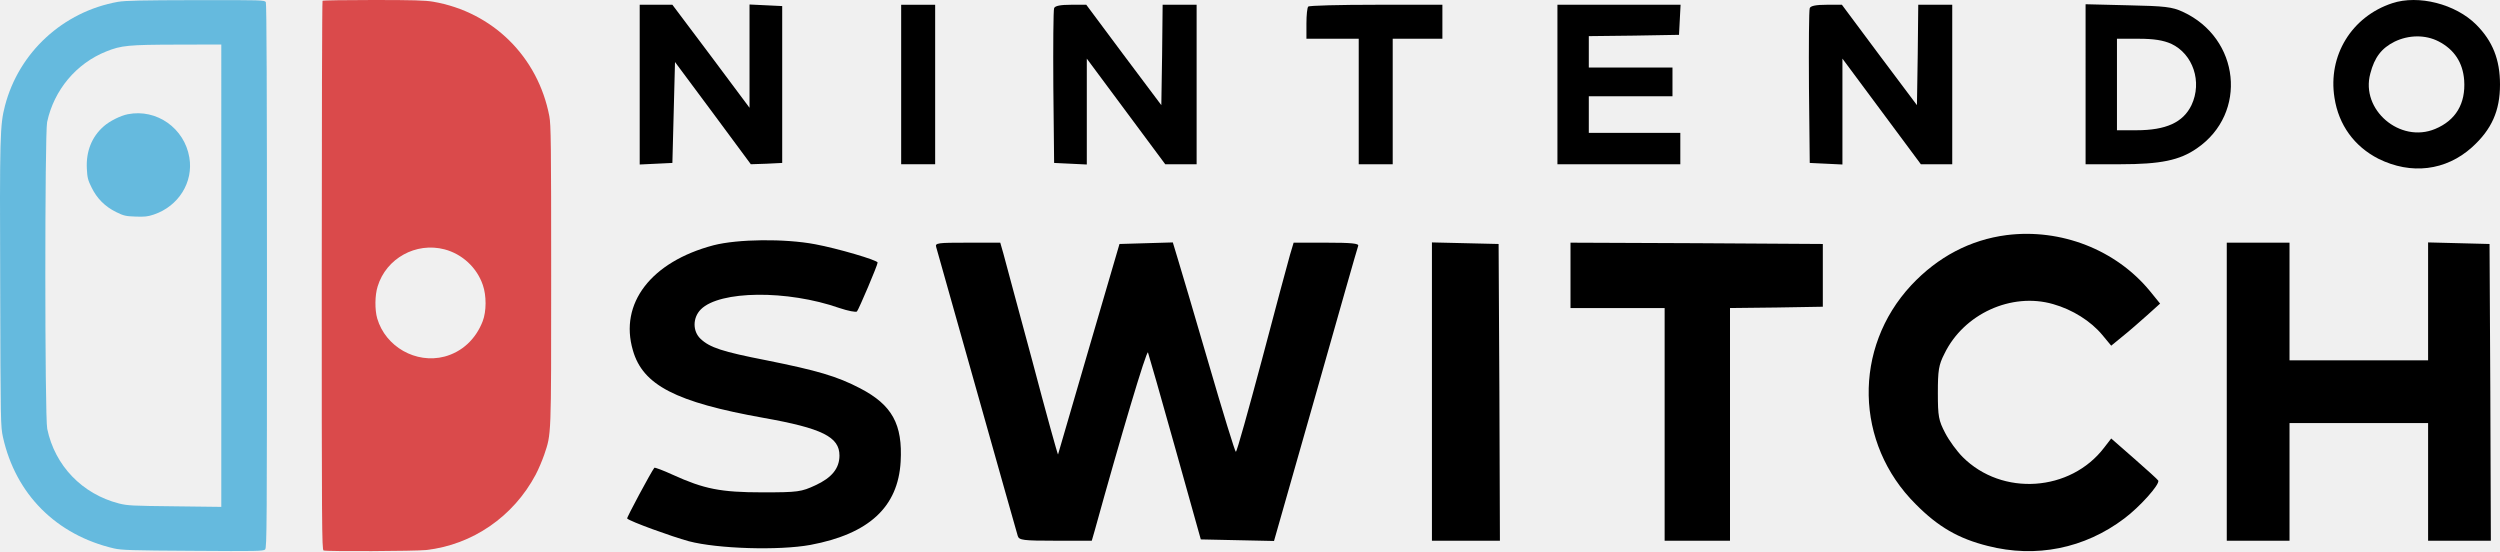
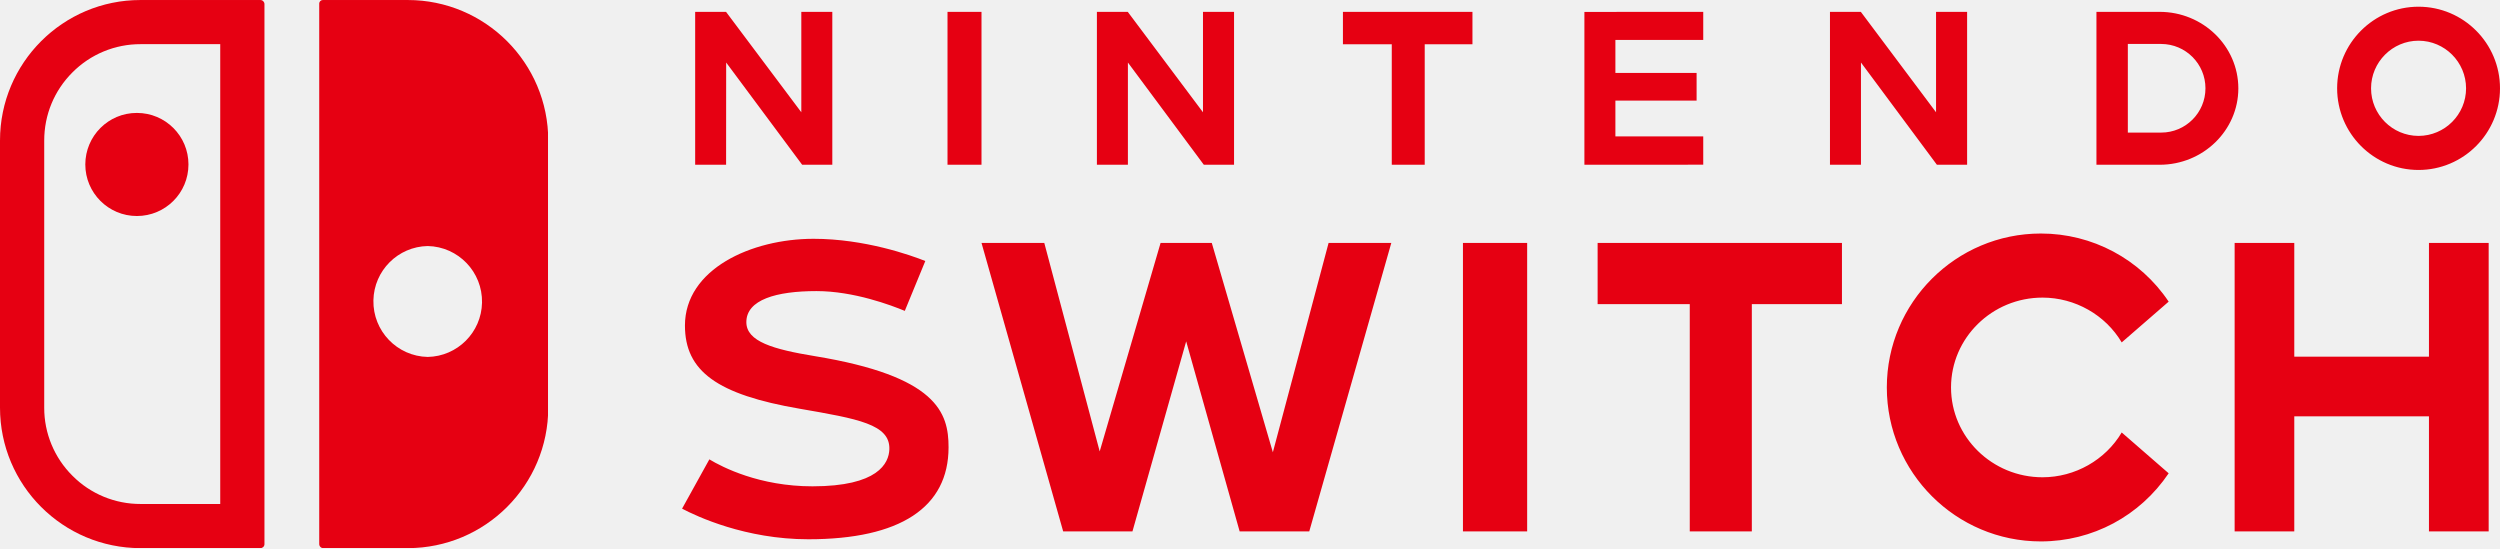
- <svg xmlns="http://www.w3.org/2000/svg" width="800" height="176.364" version="1.1" viewBox="0 0 800 176.364" id="svg2">
-   <defs id="defs6" />
-   <path style="fill:#65bade;fill-opacity:1;stroke:none;stroke-width:0.037" id="path4" d="M 37.76,0.584 C 20.191,3.725 6.056,16.724 1.599,33.814 c -1.607,6.171 -1.717,9.786 -1.534,57.659 0.11,43.965 0.146,44.988 0.877,48.384 4.054,18.294 17.058,31.331 35.54,35.64 2.411,0.548 5.479,0.657 25.24,0.767 20.455,0.146 22.573,0.11 23.121,-0.438 0.548,-0.548 0.584,-7.595 0.584,-87.492 0,-59.229 -0.11,-87.127 -0.365,-87.638 -0.365,-0.657 -0.986,-0.694 -22.391,-0.657 -17.386,0.036 -22.61,0.146 -24.911,0.548 z M 70.816,88.222 v 73.981 l -14.866,-0.183 c -13.697,-0.146 -15.158,-0.219 -17.898,-0.913 -11.761,-3.031 -20.491,-12.087 -22.938,-23.881 -0.804,-3.688 -0.804,-94.54 -0.037,-98.155 2.192,-10.261 9.314,-18.769 18.921,-22.603 4.821,-1.935 7.05,-2.154 22.683,-2.191 l 14.136,-0.036 z" />
-   <path style="fill:#65bade;fill-opacity:1;stroke:none;stroke-width:0.037" id="path6" d="m 40.902,36.552 c -2.301,0.438 -5.808,2.191 -7.67,3.834 -3.835,3.323 -5.735,8.034 -5.442,13.584 0.146,2.885 0.329,3.652 1.498,5.989 1.717,3.542 4.31,6.135 7.853,7.887 2.447,1.205 3.068,1.351 6.246,1.461 2.886,0.11 3.908,0 5.844,-0.657 7.926,-2.666 12.711,-10.371 11.36,-18.258 -1.571,-9.385 -10.483,-15.665 -19.688,-13.84 z" />
-   <path style="fill:#da4a4b;fill-opacity:1;stroke:none;stroke-width:0.037" id="path8" d="m 103.215,0.256 c -0.146,0.11 -0.256,39.693 -0.256,87.967 0,79.641 0.036,87.711 0.584,87.93 0.986,0.365 29.331,0.219 32.837,-0.146 14.83,-1.68 27.906,-10.699 35.029,-24.1 0.913,-1.716 2.119,-4.601 2.739,-6.39 2.301,-6.865 2.228,-5.039 2.228,-57.513 0,-41.884 -0.073,-48.128 -0.584,-50.794 C 172.177,18.185 157.676,3.834 138.609,0.548 136.052,0.11 132.107,2.9611016e-6 119.396,2.9611016e-6 110.63,2.9611016e-6 103.325,0.11 103.215,0.256 Z M 142.225,79.787 c 5.698,1.497 10.373,5.843 12.273,11.393 1.205,3.433 1.169,8.472 -0.036,11.612 -2.228,5.77 -6.611,9.823 -12.236,11.32 -9.132,2.374 -18.848,-3.14 -21.514,-12.196 -0.804,-2.775 -0.767,-7.449 0.146,-10.297 2.739,-8.946 12.236,-14.205 21.368,-11.831 z" />
-   <g id="g4839" transform="matrix(0.6274592,0,0,0.6274592,-274.2102,-113.8684)">
-     <path d="m 1657.062,183.105 c -20.668,6.8 -32.936,26.667 -29.469,48.267 2.134,13.867 10.134,24.8 22.402,31.067 16.668,8.267 34.403,6.133 47.737,-5.867 10.001,-9.067 14.268,-18.533 14.268,-32 0,-12.667 -3.734,-22.133 -12.134,-30.533 -10.534,-10.533 -29.469,-15.333 -42.803,-10.933 z m 23.602,19.467 c 8.001,4.133 12.401,10.8 13.068,19.867 0.8,11.867 -4.267,20.4 -14.801,24.8 -17.868,7.467 -38.136,-9.733 -33.069,-28.267 2.134,-8.267 5.734,-12.933 12.401,-16.267 7.2,-3.467 15.601,-3.6 22.402,-0.133 z" id="path10" style="fill:#000000;stroke:none;stroke-width:0.133" />
-     <path d="m 763.262,224.571 v 40.8 l 8.401,-0.4 8.267,-0.4 0.667,-25.733 0.667,-25.733 19.335,26 19.335,26.133 8.001,-0.267 8.001,-0.4 v -40 -40 l -8.267,-0.4 -8.401,-0.4 v 26.267 26.4 L 799.665,210.171 779.93,183.905 h -8.267 -8.401 z" id="path12" style="fill:#000000;stroke:none;stroke-width:0.133" />
-     <path d="m 896.606,224.571 v 40.667 h 8.667 8.667 V 224.571 183.905 h -8.667 -8.667 z" id="path14" style="fill:#000000;stroke:none;stroke-width:0.133" />
-     <path d="m 974.611,185.638 c -0.4,0.933 -0.533,19.067 -0.4,40.267 l 0.4,38.667 8.401,0.4 8.267,0.4 V 238.438 211.371 l 20.002,26.933 20.002,26.933 h 8.001 8.001 V 224.571 183.905 h -8.667 -8.667 l -0.267,25.6 -0.4,25.6 -19.201,-25.6 -19.068,-25.6 h -7.867 c -5.2,0 -8.134,0.533 -8.534,1.733 z" id="path16" style="fill:#000000;stroke:none;stroke-width:0.133" />
-     <path d="m 1104.221,184.838 c -0.533,0.4 -0.933,4.4 -0.933,8.667 v 7.733 h 13.334 13.334 v 32 32 h 8.667 8.667 v -32 -32 h 12.668 12.668 v -8.667 -8.667 h -33.736 c -18.668,0 -34.269,0.4 -34.669,0.933 z" id="path18" style="fill:#000000;stroke:none;stroke-width:0.133" />
-     <path d="m 1231.297,224.571 v 40.667 h 31.336 31.336 v -8 -8 h -23.335 -23.335 v -9.333 -9.333 h 21.335 21.335 v -7.333 -7.333 h -21.335 -21.335 v -8 -8 l 23.068,-0.267 22.935,-0.4 0.4,-7.733 0.4,-7.6 h -31.469 -31.336 z" id="path20" style="fill:#000000;stroke:none;stroke-width:0.133" />
-     <path d="m 1359.974,185.638 c -0.4,0.933 -0.533,19.067 -0.4,40.267 l 0.4,38.667 8.401,0.4 8.267,0.4 V 238.305 211.371 l 20.002,26.933 20.001,26.933 h 8.001 8.001 V 224.571 183.905 h -8.667 -8.667 l -0.267,25.6 -0.4,25.6 -19.201,-25.6 -19.068,-25.6 h -7.867 c -5.2,0 -8.134,0.533 -8.534,1.733 z" id="path22" style="fill:#000000;stroke:none;stroke-width:0.133" />
-     <path d="m 1500.651,224.438 v 40.8 h 17.735 c 20.535,0 30.269,-2 39.069,-8.133 26.002,-17.867 22.002,-56.133 -7.201,-69.6 -5.467,-2.533 -9.201,-2.933 -27.869,-3.333 l -21.735,-0.533 z m 43.603,-20.667 c 11.201,5.2 16.001,19.467 10.401,31.333 -4.267,8.8 -12.934,12.8 -28.135,12.8 h -9.867 V 224.571 201.238 h 11.068 c 7.867,0 12.534,0.8 16.535,2.533 z" id="path24" style="fill:#000000;stroke:none;stroke-width:0.133" />
-     <path d="m 1460.381,301.371 c -18.535,2.4 -35.069,11.067 -48.67,25.6 -29.736,32 -28.802,80.667 2.267,111.6 11.467,11.6 21.868,17.6 36.803,21.333 24.535,6.267 49.337,1.333 69.605,-14 7.867,-5.867 18.135,-17.333 17.335,-19.333 -0.267,-0.533 -5.734,-5.467 -12.268,-11.2 l -11.734,-10.267 -3.6,4.667 c -17.201,22.533 -52.004,24.933 -72.139,4.8 -2.933,-2.933 -6.934,-8.4 -8.934,-12.267 -3.334,-6.4 -3.734,-8.4 -3.734,-20.4 0,-11.467 0.4,-14.267 3.334,-20 9.867,-20.4 34.269,-31.467 55.471,-25.333 9.867,2.8 19.201,8.667 25.069,15.733 l 4.534,5.467 5.867,-4.8 c 3.2,-2.533 8.801,-7.467 12.401,-10.667 l 6.667,-6 -5.2,-6.4 c -17.335,-21.067 -45.337,-32 -73.072,-28.533 z" id="path26" style="fill:#000000;stroke:none;stroke-width:0.133" />
-     <path d="m 800.865,306.571 c -31.736,8.4 -48.137,29.6 -41.07,53.6 5.067,17.733 21.868,26.4 66.538,34.4 30.002,5.333 38.803,9.733 38.803,19.2 0,6.533 -3.867,11.333 -12.268,15.2 -7.201,3.333 -8.801,3.6 -26.935,3.6 -21.468,0 -29.869,-1.733 -45.737,-8.933 -4.934,-2.267 -9.201,-3.867 -9.467,-3.6 -1.6,2 -14.268,25.6 -13.868,25.867 1.333,1.467 22.668,9.2 31.469,11.6 14.668,3.867 46.003,4.8 62.005,1.867 29.869,-5.6 44.67,-19.333 46.003,-42.4 1.067,-19.067 -4.267,-28.933 -20.668,-37.467 -11.734,-6.133 -21.868,-9.067 -47.737,-14.267 -22.535,-4.4 -28.936,-6.533 -33.603,-10.933 -4.134,-3.867 -4.134,-10.8 0.133,-15.067 9.601,-9.6 44.003,-10 70.672,-0.667 4.4,1.467 8.401,2.267 8.934,1.733 0.933,-1.067 10.534,-23.6 10.534,-24.933 0,-1.2 -20.402,-7.2 -31.869,-9.333 -15.468,-2.933 -39.47,-2.667 -51.871,0.533 z" id="path28" style="fill:#000000;stroke:none;stroke-width:0.133" />
-     <path d="m 914.474,307.505 c 0.4,1.333 9.734,34.533 20.802,73.733 11.067,39.2 20.402,72.4 20.802,73.6 0.667,2.133 2.8,2.4 19.201,2.4 h 18.535 l 1.467,-5.067 c 13.201,-47.733 26.535,-92.533 27.202,-90.933 0.4,1.067 6.667,22.933 13.868,48.667 l 13.068,46.667 18.668,0.4 18.668,0.4 21.202,-74.4 c 11.601,-40.933 21.335,-75.2 21.735,-76.133 0.4,-1.2 -3.334,-1.6 -16.268,-1.6 h -16.668 l -1.867,6.267 c -1.067,3.6 -7.467,27.6 -14.268,53.333 -6.934,25.867 -12.801,47.067 -13.334,47.067 -0.4,0 -6.667,-20.267 -13.868,-45.067 -7.201,-24.667 -14.268,-48.667 -15.735,-53.333 l -2.534,-8.4 -13.601,0.4 -13.601,0.4 -15.601,53.333 c -8.534,29.333 -15.601,53.6 -15.735,54 -0.133,0.4 -6.134,-21.2 -13.201,-48 -7.201,-26.8 -13.868,-51.2 -14.668,-54.4 l -1.6,-5.6 h -16.668 c -15.334,0 -16.668,0.133 -16.001,2.267 z" id="path30" style="fill:#000000;stroke:none;stroke-width:0.133" />
-     <path d="m 1167.293,381.238 v 76 h 17.335 17.335 l -0.267,-75.733 -0.4,-75.6 -16.935,-0.4 -17.068,-0.4 z" id="path32" style="fill:#000000;stroke:none;stroke-width:0.133" />
-     <path d="m 1237.965,321.905 v 16.667 h 24.002 24.002 v 59.333 59.333 h 16.668 16.668 V 397.905 338.571 l 23.735,-0.267 23.602,-0.4 v -16 -16 l -64.271,-0.4 -64.405,-0.267 z" id="path34" style="fill:#000000;stroke:none;stroke-width:0.133" />
-     <path d="m 1572.656,381.238 v 76 h 16.001 16.001 v -30 -30 h 35.336 35.336 v 30 30 h 16.001 16.001 l -0.267,-75.733 -0.4,-75.6 -15.601,-0.4 -15.735,-0.4 v 30.133 30 h -35.336 -35.336 v -30 -30 h -16.001 -16.001 z" id="path36" style="fill:#000000;stroke:none;stroke-width:0.133" />
+ <svg xmlns="http://www.w3.org/2000/svg" version="1.1" id="Layer_1" x="0px" y="0px" viewBox="0 0 3839 841.8" style="enable-background:new 0 0 3839 841.8;" xml:space="preserve">
+   <style type="text/css">
+ 	.st0{fill:#FFFFFF;}
+ 	.st1{fill:#E60012;}
+ 	.st2{fill-rule:evenodd;clip-rule:evenodd;fill:#E60012;}
+ 	.st3{filter:url(#Adobe_OpacityMaskFilter);}
+ 	.st4{fill-rule:evenodd;clip-rule:evenodd;fill:#FFFFFF;}
+ 	.st5{mask:url(#b_4_);fill-rule:evenodd;clip-rule:evenodd;fill:#FFFFFF;}
+ 	.st6{fill-rule:evenodd;clip-rule:evenodd;}
+ 	.st7{filter:url(#Adobe_OpacityMaskFilter_1_);}
+ 	.st8{mask:url(#b_1_);fill-rule:evenodd;clip-rule:evenodd;fill:#FFFFFF;}
+ 	.st9{filter:url(#Adobe_OpacityMaskFilter_2_);}
+ 	.st10{mask:url(#b_2_);fill-rule:evenodd;clip-rule:evenodd;}
+ 	.st11{filter:url(#Adobe_OpacityMaskFilter_3_);}
+ 	.st12{mask:url(#b_7_);fill-rule:evenodd;clip-rule:evenodd;}
+ 	.st13{filter:url(#Adobe_OpacityMaskFilter_4_);}
+ 	.st14{mask:url(#b_8_);fill-rule:evenodd;clip-rule:evenodd;fill:#FFFFFF;}
+ 	.st15{filter:url(#Adobe_OpacityMaskFilter_5_);}
+ 	.st16{mask:url(#b_9_);fill-rule:evenodd;clip-rule:evenodd;fill:#FFFFFF;}
+ 	.st17{filter:url(#Adobe_OpacityMaskFilter_6_);}
+ 	.st18{mask:url(#b_3_);fill-rule:evenodd;clip-rule:evenodd;fill:#E60012;}
+ 	.st19{filter:url(#Adobe_OpacityMaskFilter_7_);}
+ 	.st20{mask:url(#b_5_);fill-rule:evenodd;clip-rule:evenodd;fill:#FFFFFF;}
+ 	.st21{filter:url(#Adobe_OpacityMaskFilter_8_);}
+ 	.st22{mask:url(#b_6_);fill-rule:evenodd;clip-rule:evenodd;}
+ 	.st23{filter:url(#Adobe_OpacityMaskFilter_9_);}
+ 	.st24{mask:url(#b_12_);fill-rule:evenodd;clip-rule:evenodd;fill:#E60012;}
+ 	.st25{filter:url(#Adobe_OpacityMaskFilter_10_);}
+ 	.st26{mask:url(#b_10_);fill-rule:evenodd;clip-rule:evenodd;fill:#FFFFFF;}
+ 	.st27{filter:url(#Adobe_OpacityMaskFilter_11_);}
+ 	.st28{mask:url(#b_11_);fill-rule:evenodd;clip-rule:evenodd;}
+ </style>
+   <g>
+     <g transform="translate(0 -.187)">
+       <defs>
+         <filter id="Adobe_OpacityMaskFilter" filterUnits="userSpaceOnUse" x="0" y="0.2" width="841.8" height="841.8">
+           <feColorMatrix type="matrix" values="1 0 0 0 0  0 1 0 0 0  0 0 1 0 0  0 0 0 1 0" />
+         </filter>
+       </defs>
+       <mask maskUnits="userSpaceOnUse" x="0" y="0.2" width="841.8" height="841.8" id="b_12_">
+         <g class="st3">
+           <path id="a_12_" class="st4" d="M841.8,841.9H0V0.2h841.8V841.9z" />
+         </g>
+       </mask>
+       <path class="st24" d="M131,252.7c0,43.7,35.4,79.2,79.2,79.2s79.2-35.4,79.2-79.2c0-43.7-35.4-79.1-79.1-79.1c0,0,0,0-0.1,0    C166.5,173.5,131.1,208.9,131,252.7C131,252.7,131,252.7,131,252.7z M338.1,774.1H215.9c-39.3,0.1-77-15.5-104.6-43.3    c-27.9-27.7-43.5-65.4-43.4-104.6V216c0-39.5,15.4-76.7,43.3-104.6c27.7-27.9,65.4-43.5,104.7-43.4h122.3V774.1z M399.8,0.2h-184    C96.6,0.2,0,96.8,0,216v410.1c0,119.2,96.6,215.8,215.9,215.8h184c3.4,0,6.2-2.7,6.2-6.1c0,0,0,0,0-0.1V6.3    C406,3,403.3,0.2,399.8,0.2C399.8,0.2,399.8,0.2,399.8,0.2z M656.8,378c47,1,84.3,39.8,83.4,86.9c-0.9,45.7-37.7,82.5-83.4,83.4    c-47-1-84.3-39.8-83.4-86.9C574.3,415.7,611.1,378.9,656.8,378z M496.4,841.9H626c119.2,0,215.9-96.6,215.9-215.8V216    c0-119.2-96.7-215.8-215.9-215.8H495.7c-3,0-5.4,2.4-5.5,5.3c0,0,0,0.1,0,0.1v830.1C490.3,839.2,493,841.9,496.4,841.9    L496.4,841.9z" />
+     </g>
+     <path class="st2" d="M3318.7,203.6h-51.2V67.5h51.2c37.6,0.1,68,30.5,68,68.1C3386.7,173.1,3356.3,203.6,3318.7,203.6z    M3316.3,18.2h-97V253h97.1c66.6,0,120.8-52.6,120.8-117.4C3437.1,70.8,3382.9,18.2,3316.3,18.2L3316.3,18.2z M3136.5,457   c50,0,96.7,26.7,121.6,68.8l72.1-62.6c-43.8-65.5-117.5-104.7-196.3-104.6c-130.4,0-236.5,106-236.5,236.4s106.1,236.4,236.5,236.4   c79.3,0,152.1-39,196.3-104.6l-72.1-62.7c-24.9,42.1-71.6,68.8-121.6,68.8c-77.5,0-140.5-61.9-140.5-137.9   C2996,518.9,3059,457,3136.5,457L3136.5,457z M2453.3,467h141.5V816h95.3V467h138.4v-94h-375.2L2453.3,467L2453.3,467z    M3729.9,547.7h-206.8V373h-91.6v443h91.6V639.3h206.8v176.7h91.7V373h-91.7V547.7z M3713.9,208.7c-40.3-0.1-72.9-32.8-72.9-73.1   c0-40.2,32.8-73.1,72.9-73.1c40.3,0.1,72.9,32.8,73,73.1C3786.9,175.9,3754.2,208.6,3713.9,208.7z M3713.9,10.3   c-68.9,0-125,56.2-125,125.3c0,69.2,56.1,125.4,125,125.4c69,0,125.1-56.2,125.1-125.4C3839,66.5,3782.9,10.3,3713.9,10.3   L3713.9,10.3z M2615.5,209.5h-134.9v-55h124.7V112h-124.7V61.3h134.9V18.2l-182.5,0.1V253l182.5-0.1L2615.5,209.5L2615.5,209.5z    M3020.7,253V18.2H2973v154.2L2857.5,18.2h-47.4V253h47.6V96l116.6,157L3020.7,253L3020.7,253z M1455,253h52.2V18.2H1455V253   L1455,253z M1251.3,546.9c-63.9-10.5-105.2-22.4-105.2-52.2c0-34.5,46-47.7,107.7-47.7c57.4,0,115.1,21.9,135.6,30.4l31.5-76.6   c-22.4-8.9-93-34.1-171.6-34.1c-95.7,0-197.5,46.7-197.5,133.2c0,70.1,49.4,106,176.5,127.8c89.5,15.5,138.8,23.9,137.4,62.4   c-0.8,21.2-17.2,56.7-118.1,56.7c-81.3,0-138.4-29.4-158.3-41.4l-41.9,75.7c22.4,11.8,97.3,47,193.8,47   c141,0,215.4-48.8,215.4-141.2C1456.7,633.5,1438.7,577.7,1251.3,546.9L1251.3,546.9z M1954.6,694.5L1860.8,373h-78.6l-93.5,320.2   L1603.6,373h-96.4l125.4,443H1739l82.5-291.8l82.1,291.8h106.9l126-443h-96.3L1954.6,694.5L1954.6,694.5z M1732,96l116.6,157h46.4   V18.2h-47.7v154.2L1731.8,18.2h-47.4V253h47.6V96z M2246.5,816h98.6V373h-98.6V816z M2261.1,18.2h-198.9V68h75V253h50.6V68h73.3   L2261.1,18.2L2261.1,18.2z M1115.1,96l116.7,157h46.3V18.2h-47.6v154.2L1114.9,18.2h-47.4V253h47.5L1115.1,96L1115.1,96z" />
  </g>
</svg>
